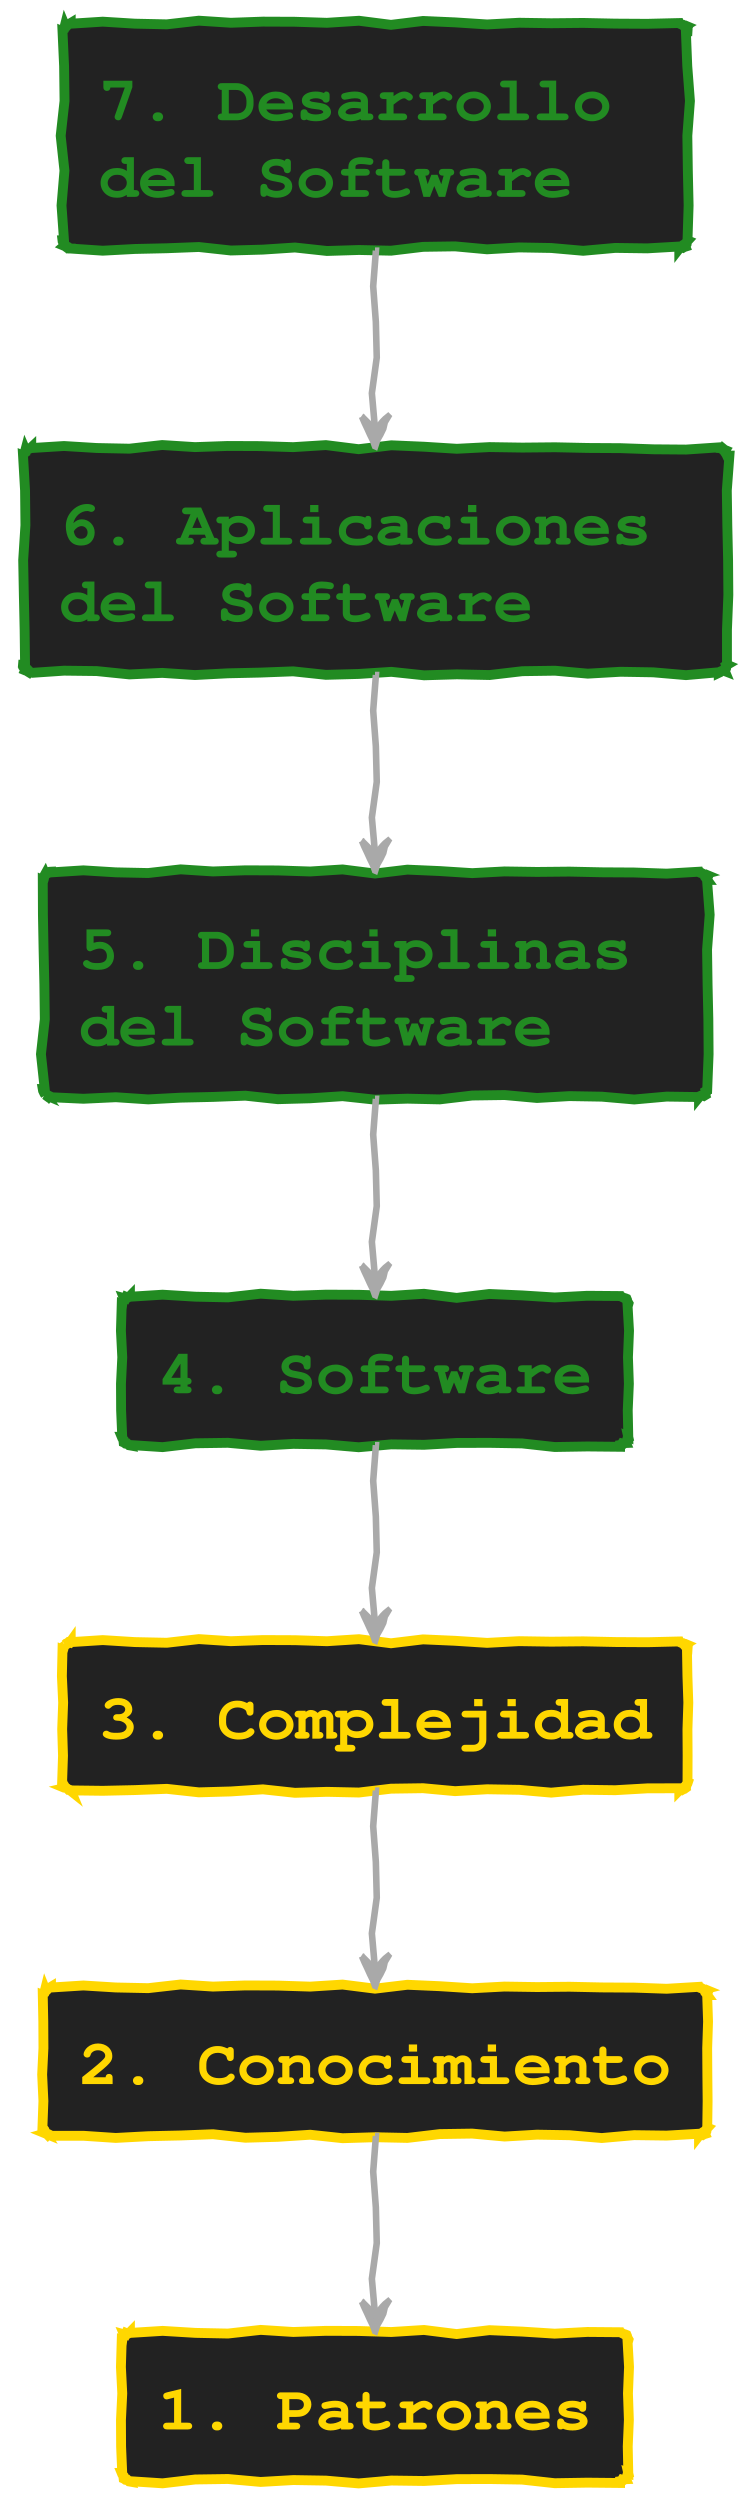
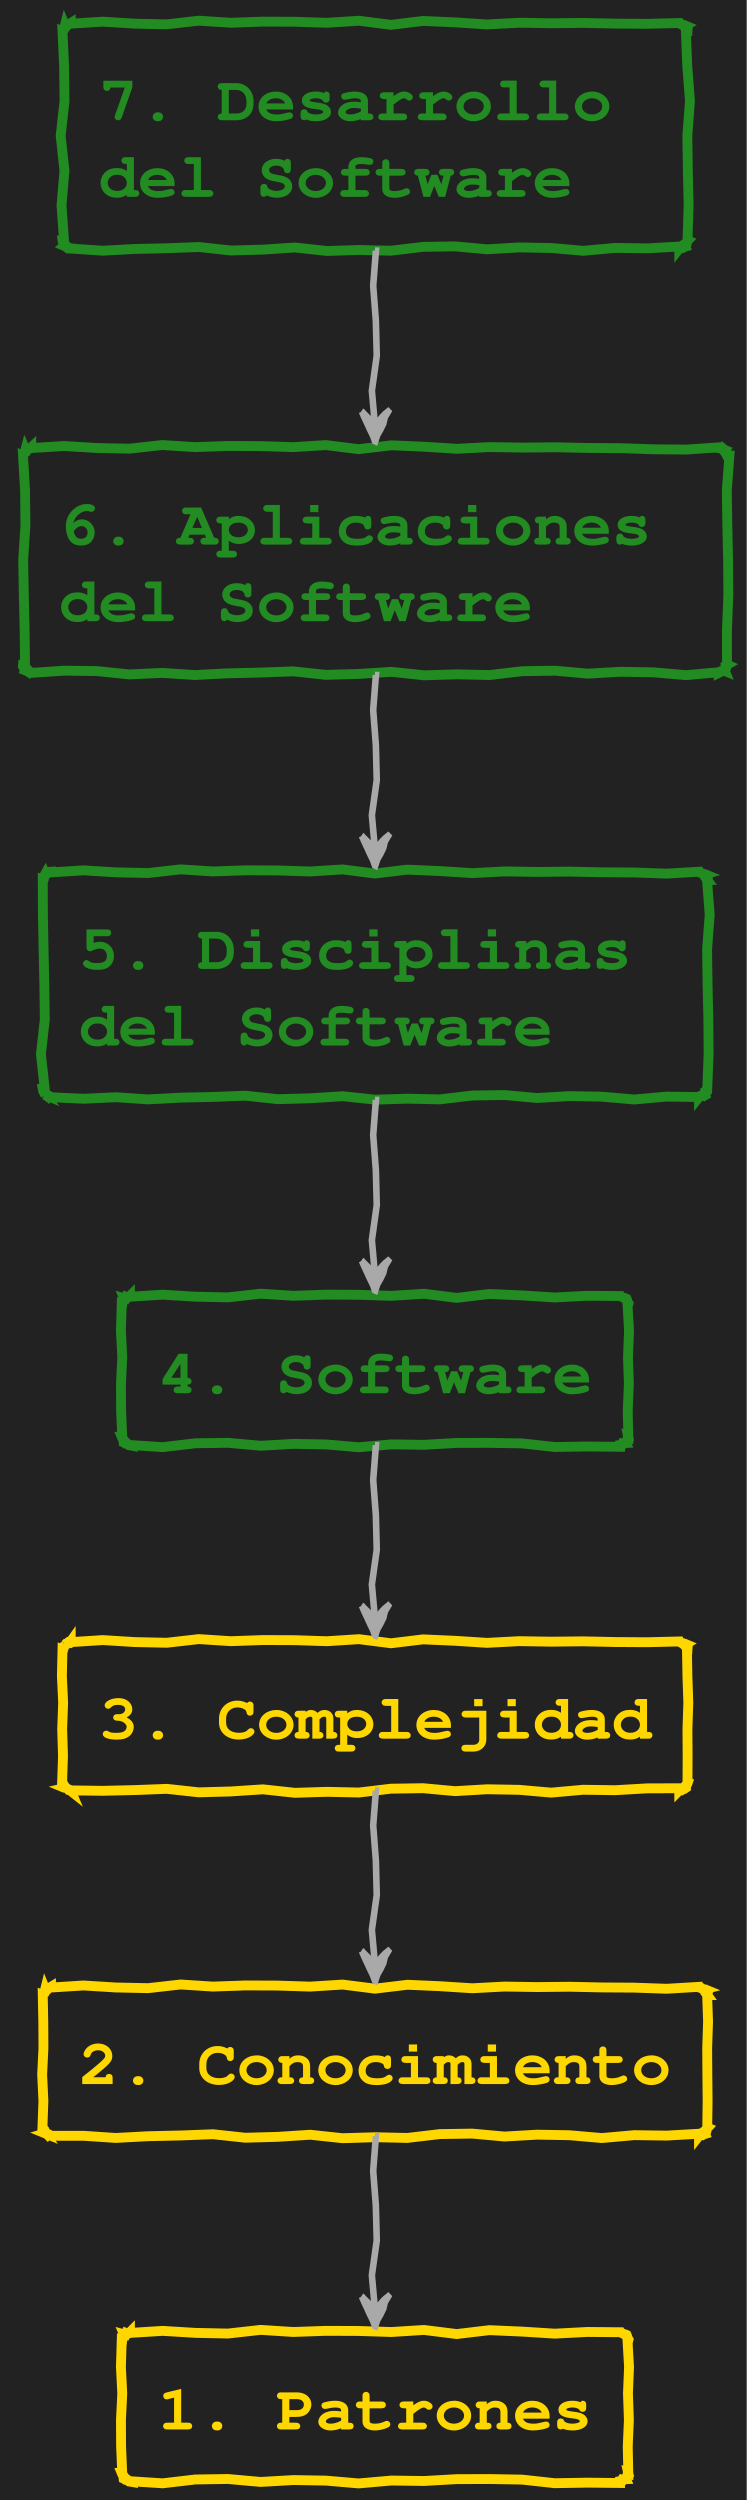
<svg xmlns="http://www.w3.org/2000/svg" contentStyleType="text/css" height="760px" preserveAspectRatio="none" style="width:227px;height:760px;background:#222222;" version="1.1" viewBox="0 0 227 760" width="227px" zoomAndPan="magnify">
  <defs />
  <g>
+     <rect fill="#222222" height="760" style="stroke:none;stroke-width:1.0;" width="227" x="0" y="0" />
    <g id="elem_desarrollo">
      <polygon fill="#222222" points="21.5,7,21.5,7.21,31.237,6.586,40.974,7.193,50.711,7.4,60.447,6.287,70.184,6.922,79.921,6.574,89.658,6.617,99.395,6.932,109.132,6.309,118.868,7.554,128.605,6.37,138.342,6.802,148.079,7.432,157.816,6.914,167.553,7.068,177.29,6.968,187.026,7.178,196.763,7.239,206.5,7,206.575,7.18,206.939,7.353,207.294,7.502,207.593,7.518,207.973,7.729,208.268,7.732,208.484,7.822,208.192,7.994,208.77,8.526,208.616,8.755,209.018,9.214,209,9.5,208.505,9.5,208.931,20.094,209.742,30.688,208.951,41.281,209.105,51.875,209.339,62.469,209,73.062,209.128,73.116,208.852,73.416,208.796,73.806,208.384,74.05,208.502,74.513,208.268,74.83,208.338,74.999,207.971,75.114,207.639,75.312,207.145,75.121,206.77,75.215,206.5,75.562,206.5,74.941,196.763,75.504,187.026,75.366,177.29,76.244,167.553,75.388,157.816,75.219,148.079,75.791,138.342,74.896,128.605,75.043,118.868,76.212,109.132,75.998,99.395,76.297,89.658,75.241,79.921,75.882,70.184,76.153,60.447,75.09,50.711,75.467,40.974,75.689,31.237,76.214,21.5,75.562,21.5,75.561,21.206,75.558,20.722,75.099,20.353,74.915,20.15,75.132,19.732,74.83,19.511,74.739,19.742,74.542,19.503,74.15,19.21,73.735,19.038,73.371,19,73.062,19.459,73.062,18.701,62.469,19.592,51.875,18.447,41.281,19.617,30.688,19.484,20.094,19,9.5,19.075,9.531,19.161,9.152,19.517,8.886,19.628,8.518,19.638,8.107,19.732,7.732,19.766,7.815,20.069,7.546,20.531,7.66,20.813,7.341,21.169,7.2,21.5,7" style="stroke:#228B22;stroke-width:3.0;" />
      <text fill="#228B22" font-family="courier" font-size="20" font-weight="bold" lengthAdjust="spacing" textLength="156" x="30" y="36.565">7. Desarrollo</text>
      <text fill="#228B22" font-family="courier" font-size="20" font-weight="bold" lengthAdjust="spacing" textLength="144" x="30" y="59.846">del Software</text>
    </g>
    <g id="elem_aplicaciones">
      <polygon fill="#222222" points="9.5,136,9.5,136.21,19.452,135.586,29.405,136.193,39.357,136.4,49.309,135.287,59.262,135.922,69.214,135.573,79.167,135.617,89.119,135.932,99.071,135.309,109.024,136.554,118.976,135.37,128.929,135.802,138.881,136.432,148.833,135.914,158.786,136.068,168.738,135.968,178.69,136.179,188.643,136.239,198.595,136.586,208.548,136.671,218.5,136,218.587,136.209,218.886,136.225,219.266,136.436,219.65,136.656,219.822,136.364,220.268,136.732,220.477,136.819,220.323,137.048,220.725,137.507,220.555,137.73,220.833,138.138,221,138.5,221.742,138.5,220.951,149.094,221.105,159.688,221.339,170.281,221.416,180.875,220.996,191.469,221,202.062,221.089,202.099,220.677,202.343,220.795,202.806,220.73,203.193,220.551,203.533,220.268,203.83,220.346,204.019,219.853,203.828,219.477,203.922,219.128,204.078,218.846,204.398,218.5,204.562,218.5,204.366,208.548,205.244,198.595,204.388,188.643,204.219,178.69,204.791,168.738,203.896,158.786,204.043,148.833,205.212,138.881,204.998,128.929,205.297,118.976,204.241,109.024,204.882,99.071,205.153,89.119,204.09,79.167,204.467,69.214,204.689,59.262,205.214,49.309,204.558,39.357,205.025,29.405,204.009,19.452,203.885,9.5,204.562,9.564,204.718,9.055,204.195,8.858,204.426,8.466,204.187,8.052,203.894,7.732,203.83,7.623,203.785,7.727,203.535,7.347,203.085,7.475,202.845,6.976,202.345,7,202.062,7.617,202.062,7.484,191.469,7.245,180.875,7.047,170.281,7.727,159.688,7.614,149.094,7,138.5,7.052,138.522,7.229,138.181,7.253,137.776,7.66,137.531,7.633,137.106,7.732,136.732,7.754,136.785,8.008,136.398,8.388,136.315,8.861,136.456,9.201,136.279,9.5,136" style="stroke:#228B22;stroke-width:3.0;" />
      <text fill="#228B22" font-family="courier" font-size="20" font-weight="bold" lengthAdjust="spacing" textLength="180" x="18" y="165.565">6. Aplicaciones</text>
      <text fill="#228B22" font-family="courier" font-size="20" font-weight="bold" lengthAdjust="spacing" textLength="144" x="18" y="188.846">del Software</text>
    </g>
    <g id="elem_disciplinas">
      <polygon fill="#222222" points="15.5,265,15.5,265.21,25.35,264.586,35.2,265.193,45.05,265.4,54.9,264.287,64.75,264.922,74.6,264.574,84.45,264.616,94.3,264.932,104.15,264.309,114,265.554,123.85,264.37,133.7,264.802,143.55,265.432,153.4,264.914,163.25,265.068,173.1,264.968,182.95,265.178,192.8,265.239,202.65,265.586,212.5,265,212.586,265.207,212.94,265.356,213.24,265.371,213.62,265.582,214.004,265.802,214.268,265.732,214.046,265.64,214.623,266.172,214.469,266.401,214.871,266.861,214.701,267.083,215,267.5,214.931,267.5,215.742,278.094,214.951,288.688,215.105,299.281,215.339,309.875,215.416,320.469,215,331.062,214.999,331.062,214.942,331.453,214.531,331.697,214.648,332.159,214.583,332.547,214.268,332.83,214.325,332.967,213.992,333.166,213.499,332.974,213.124,333.069,212.774,333.225,212.5,333.562,212.5,333.504,202.65,333.366,192.8,334.244,182.95,333.388,173.1,333.219,163.25,333.791,153.4,332.896,143.55,333.043,133.7,334.212,123.85,333.998,114,334.297,104.15,333.241,94.3,333.882,84.45,334.153,74.6,333.09,64.75,333.467,54.9,333.688,45.05,334.214,35.2,333.558,25.35,334.025,15.5,333.562,15.429,333.392,15.06,333.207,14.857,333.425,14.348,332.902,14.151,333.134,13.732,332.83,13.796,332.857,13.503,332.442,13.33,332.078,13.434,331.828,13.054,331.378,13,331.062,13.592,331.062,12.447,320.469,13.617,309.875,13.484,299.281,13.245,288.688,13.047,278.094,13,267.5,13.224,267.593,13.335,267.225,13.345,266.815,13.522,266.474,13.546,266.069,13.732,265.732,13.824,265.953,14.105,265.634,14.461,265.493,14.715,265.106,15.095,265.022,15.5,265" style="stroke:#228B22;stroke-width:3.0;" />
      <text fill="#228B22" font-family="courier" font-size="20" font-weight="bold" lengthAdjust="spacing" textLength="168" x="24" y="294.565">5. Disciplinas</text>
      <text fill="#228B22" font-family="courier" font-size="20" font-weight="bold" lengthAdjust="spacing" textLength="144" x="24" y="317.846">del Software</text>
    </g>
    <g id="elem_software">
      <polygon fill="#222222" points="39.5,394,39.5,394.21,49.433,393.586,59.367,394.193,69.3,394.4,79.233,393.287,89.167,393.922,99.1,393.574,109.033,393.616,118.967,393.932,128.9,393.309,138.833,394.554,148.767,393.37,158.7,393.802,168.633,394.432,178.567,393.914,188.5,394,188.509,394.021,188.85,394.137,189.23,394.348,189.591,394.513,189.989,394.766,190.268,394.732,190.474,394.818,190.623,395.172,190.639,395.472,190.85,395.852,191.07,396.236,191,396.5,190.76,396.5,191.226,404.556,190.901,412.613,191.178,420.669,190.835,428.725,191,436.781,190.979,436.772,191.082,437.229,190.692,437.482,190.593,437.855,190.518,438.239,190.268,438.549,190.321,438.677,189.914,438.694,189.597,438.93,189.134,438.812,188.89,439.222,188.5,439.281,188.5,439.829,178.567,439.726,168.633,439.894,158.7,438.798,148.767,438.629,138.833,438.66,128.9,439.222,118.967,439.085,109.033,439.963,99.1,439.107,89.167,438.938,79.233,439.51,69.3,438.614,59.367,438.762,49.433,439.93,39.5,439.281,39.556,439.415,39.24,439.361,38.752,438.889,38.48,438.94,38.161,438.877,37.732,438.549,37.587,438.489,37.556,438.183,37.478,437.858,37.494,437.572,37.145,437.134,37,436.781,37.154,436.781,36.815,428.725,36.774,420.669,37.168,412.613,36.761,404.556,37,396.5,37.157,396.565,37.21,396.173,37.21,395.759,37.33,395.394,37.727,395.144,37.732,394.732,37.694,394.64,38.161,394.768,38.369,394.269,38.872,394.483,39.208,394.296,39.5,394" style="stroke:#228B22;stroke-width:3.0;" />
      <text fill="#228B22" font-family="courier" font-size="20" font-weight="bold" lengthAdjust="spacing" textLength="132" x="48" y="423.565">4. Software</text>
    </g>
    <g id="elem_complejidad">
      <polygon fill="#222222" points="21.5,499,21.5,499.21,31.237,498.586,40.974,499.193,50.711,499.4,60.447,498.287,70.184,498.922,79.921,498.574,89.658,498.616,99.395,498.932,109.132,498.309,118.868,499.554,128.605,498.37,138.342,498.802,148.079,499.432,157.816,498.914,167.553,499.068,177.29,498.968,187.026,499.178,196.763,499.239,206.5,499,206.575,499.18,206.939,499.353,207.294,499.502,207.593,499.518,207.973,499.729,208.268,499.732,208.484,499.822,208.192,499.994,208.77,500.526,208.616,500.755,209.018,501.214,209,501.5,208.835,501.5,208.977,509.556,209.247,517.612,208.984,525.669,209.035,533.725,209,541.781,209.104,541.824,208.982,542.188,208.706,542.488,208.649,542.879,208.238,543.122,208.268,543.549,208.304,543.637,207.984,543.864,207.617,543.979,207.285,544.177,206.792,543.986,206.5,544.281,206.5,543.629,196.763,543.66,187.026,544.222,177.29,544.085,167.553,544.963,157.816,544.107,148.079,543.938,138.342,544.51,128.605,543.614,118.868,543.762,109.132,544.93,99.395,544.717,89.658,545.016,79.921,543.96,70.184,544.6,60.447,544.872,50.711,543.809,40.974,544.185,31.237,544.407,21.5,544.281,21.583,544.482,21.146,544.134,20.852,544.131,20.369,543.671,19.999,543.487,19.732,543.549,19.887,543.613,19.365,543.104,19.596,542.907,19.357,542.515,19.064,542.101,19,541.781,18.882,541.781,19.153,533.725,18.9,525.669,19.197,517.612,18.816,509.556,19,501.5,19.19,501.579,19.296,501.208,19.368,500.824,19.454,500.445,19.81,500.178,19.732,499.732,19.811,499.921,20.107,499.638,20.474,499.522,20.776,499.253,21.238,499.367,21.5,499" style="stroke:#FFD700;stroke-width:3.0;" />
      <text fill="#FFD700" font-family="courier" font-size="20" font-weight="bold" lengthAdjust="spacing" textLength="168" x="30" y="528.564">3. Complejidad</text>
    </g>
    <g id="elem_conocimiento">
      <polygon fill="#222222" points="15.5,604,15.5,604.21,25.35,603.586,35.2,604.193,45.05,604.4,54.9,603.287,64.75,603.922,74.6,603.573,84.45,603.616,94.3,603.932,104.15,603.309,114,604.554,123.85,603.37,133.7,603.802,143.55,604.432,153.4,603.914,163.25,604.068,173.1,603.968,182.95,604.178,192.8,604.239,202.65,604.586,212.5,604,212.586,604.207,212.94,604.356,213.24,604.371,213.62,604.582,214.004,604.802,214.268,604.732,214.046,604.64,214.623,605.172,214.469,605.402,214.871,605.861,214.701,606.083,215,606.5,214.977,606.5,215.247,614.556,214.984,622.612,215.035,630.669,215.113,638.725,215,646.781,215.128,646.834,214.852,647.134,214.796,647.525,214.384,647.769,214.502,648.232,214.268,648.549,214.338,648.718,213.971,648.832,213.639,649.031,213.145,648.84,212.77,648.934,212.5,649.281,212.5,648.66,202.65,649.222,192.8,649.085,182.95,649.963,173.1,649.107,163.25,648.938,153.4,649.51,143.55,648.614,133.7,648.762,123.85,649.93,114,649.717,104.15,650.016,94.3,648.96,84.45,649.6,74.6,649.872,64.75,648.809,54.9,649.185,45.05,649.407,35.2,649.933,25.35,649.277,15.5,649.281,15.559,649.424,15.076,648.964,14.707,648.78,14.504,648.997,13.994,648.475,13.732,648.549,13.889,648.614,13.649,648.222,13.357,647.808,13.184,647.443,13.288,647.193,13,646.781,12.9,646.781,13.197,638.725,12.816,630.669,13.206,622.612,13.161,614.556,13,606.5,13.075,606.531,13.161,606.153,13.517,605.886,13.628,605.518,13.638,605.107,13.732,604.732,13.766,604.815,14.069,604.546,14.531,604.66,14.813,604.341,15.168,604.2,15.5,604" style="stroke:#FFD700;stroke-width:3.0;" />
      <text fill="#FFD700" font-family="courier" font-size="20" font-weight="bold" lengthAdjust="spacing" textLength="180" x="24" y="633.564">2. Conocimiento</text>
    </g>
    <g id="elem_patrones">
      <polygon fill="#222222" points="39.5,709,39.5,709.21,49.433,708.586,59.367,709.193,69.3,709.4,79.233,708.287,89.167,708.922,99.1,708.573,109.033,708.616,118.967,708.932,128.9,708.309,138.833,709.554,148.767,708.37,158.7,708.802,168.633,709.432,178.567,708.914,188.5,709,188.509,709.021,188.85,709.137,189.23,709.348,189.591,709.513,189.989,709.766,190.268,709.732,190.474,709.818,190.623,710.172,190.639,710.472,190.85,710.852,191.07,711.236,191,711.5,190.76,711.5,191.226,719.556,190.901,727.612,191.178,735.669,190.835,743.725,191,751.781,190.979,751.773,191.082,752.229,190.692,752.482,190.593,752.855,190.518,753.239,190.268,753.549,190.321,753.677,189.914,753.694,189.597,753.93,189.134,753.812,188.89,754.222,188.5,754.281,188.5,754.829,178.567,754.726,168.633,754.894,158.7,753.798,148.767,753.629,138.833,753.66,128.9,754.222,118.967,754.085,109.033,754.963,99.1,754.107,89.167,753.938,79.233,754.51,69.3,753.614,59.367,753.762,49.433,754.93,39.5,754.281,39.556,754.415,39.24,754.361,38.752,753.889,38.48,753.94,38.161,753.877,37.732,753.549,37.587,753.489,37.556,753.183,37.478,752.858,37.494,752.572,37.145,752.134,37,751.781,37.154,751.781,36.815,743.725,36.774,735.669,37.168,727.612,36.761,719.556,37,711.5,37.157,711.565,37.21,711.173,37.21,710.759,37.33,710.394,37.727,710.144,37.732,709.732,37.694,709.64,38.161,709.768,38.369,709.269,38.872,709.483,39.208,709.296,39.5,709" style="stroke:#FFD700;stroke-width:3.0;" />
      <text fill="#FFD700" font-family="courier" font-size="20" font-weight="bold" lengthAdjust="spacing" textLength="132" x="48" y="738.564">1. Patrones</text>
    </g>
    <g id="link_desarrollo_aplicaciones">
-       <path d="M114,76.2 L114.28,76.2 L113.448,87.032 L114.258,97.864 L114.533,108.696 L113.049,119.528 L114,130.36 " fill="none" style="stroke:#A9A9A9;stroke-width:2.0;" />
-       <polygon fill="#A9A9A9" points="114,135.64,114.064,135.668,114.674,133.784,115.659,132.066,116.522,130.294,116.983,128.343,118,126.64,117.982,126.622,117.1,127.34,116.31,128.15,115.584,129.024,114.637,129.677,114,130.64,114.13,130.77,113.051,129.691,112.353,128.993,111.702,128.342,110.78,127.42,110,126.64,110.021,126.649,110.79,128.436,111.654,130.264,112.473,132.072,113.378,133.919,114,135.64" style="stroke:#A9A9A9;stroke-width:2.0;" />
+       <path d="M114,76.2 L114.28,76.2 L113.448,86.852 L114.258,97.504 L114.533,108.156 L113.049,118.808 L114,129.46 " fill="none" style="stroke:#A9A9A9;stroke-width:2.0;" />
+       <polygon fill="#A9A9A9" points="114,134.13,114.064,134.159,114.674,132.274,115.659,130.556,116.522,128.784,116.983,126.833,118,125.13,117.982,125.112,117.1,125.829,116.31,126.64,115.584,127.514,114.637,128.167,114,129.13,114.13,129.261,113.051,128.181,112.353,127.483,111.702,126.832,110.78,125.91,110,125.13,110.021,125.139,110.79,126.926,111.654,128.754,112.473,130.562,113.378,132.409,114,134.13" style="stroke:#A9A9A9;stroke-width:2.0;" />
    </g>
    <g id="link_aplicaciones_disciplinas">
-       <path d="M114,205.2 L114.28,205.2 L113.448,216.032 L114.258,226.864 L114.533,237.696 L113.049,248.528 L114,259.36 " fill="none" style="stroke:#A9A9A9;stroke-width:2.0;" />
-       <polygon fill="#A9A9A9" points="114,264.64,114.064,264.668,114.674,262.784,115.659,261.066,116.522,259.294,116.983,257.343,118,255.64,117.982,255.622,117.1,256.339,116.31,257.15,115.584,258.024,114.637,258.677,114,259.64,114.13,259.771,113.051,258.691,112.353,257.993,111.702,257.342,110.78,256.42,110,255.64,110.021,255.649,110.79,257.436,111.654,259.264,112.473,261.072,113.378,262.919,114,264.64" style="stroke:#A9A9A9;stroke-width:2.0;" />
+       <path d="M114,205.2 L114.28,205.2 L113.448,215.852 L114.258,226.504 L114.533,237.156 L113.049,247.808 L114,258.46 " fill="none" style="stroke:#A9A9A9;stroke-width:2.0;" />
+       <polygon fill="#A9A9A9" points="114,263.13,114.064,263.159,114.674,261.274,115.659,259.556,116.522,257.784,116.983,255.833,118,254.13,117.982,254.112,117.1,254.829,116.31,255.64,115.584,256.514,114.637,257.167,114,258.13,114.13,258.26,113.051,257.181,112.353,256.483,111.702,255.832,110.78,254.91,110,254.13,110.021,254.139,110.79,255.926,111.654,257.754,112.473,259.562,113.378,261.409,114,263.13" style="stroke:#A9A9A9;stroke-width:2.0;" />
    </g>
    <g id="link_disciplinas_software">
-       <path d="M114,334.07 L114.28,334.07 L113.448,344.93 L114.258,355.79 L114.533,366.65 L113.049,377.51 L114,388.37 " fill="none" style="stroke:#A9A9A9;stroke-width:2.0;" />
-       <polygon fill="#A9A9A9" points="114,393.69,114.064,393.719,114.674,391.834,115.659,390.116,116.522,388.344,116.983,386.393,118,384.69,117.982,384.672,117.1,385.389,116.31,386.2,115.584,387.074,114.637,387.727,114,388.69,114.13,388.82,113.051,387.741,112.353,387.043,111.702,386.392,110.78,385.47,110,384.69,110.021,384.699,110.79,386.486,111.654,388.314,112.473,390.122,113.378,391.969,114,393.69" style="stroke:#A9A9A9;stroke-width:2.0;" />
+       <path d="M114,334.38 L114.28,334.38 L113.448,345.036 L114.258,355.692 L114.533,366.348 L113.049,377.004 L114,387.66 " fill="none" style="stroke:#A9A9A9;stroke-width:2.0;" />
+       <polygon fill="#A9A9A9" points="114,392.3,114.064,392.329,114.674,390.444,115.659,388.726,116.522,386.954,116.983,385.003,118,383.3,117.982,383.282,117.1,384,116.31,384.81,115.584,385.684,114.637,386.337,114,387.3,114.13,387.43,113.051,386.351,112.353,385.653,111.702,385.002,110.78,384.08,110,383.3,110.021,383.309,110.79,385.096,111.654,386.924,112.473,388.732,113.378,390.579,114,392.3" style="stroke:#A9A9A9;stroke-width:2.0;" />
    </g>
    <g id="link_software_complejidad">
-       <path d="M114,439.34 L114.28,439.34 L113.448,450.192 L114.258,461.044 L114.533,471.896 L113.049,482.748 L114,493.6 " fill="none" style="stroke:#A9A9A9;stroke-width:2.0;" />
-       <polygon fill="#A9A9A9" points="114,498.69,114.064,498.719,114.674,496.834,115.659,495.116,116.522,493.344,116.983,491.393,118,489.69,117.982,489.672,117.1,490.389,116.31,491.2,115.584,492.074,114.637,492.727,114,493.69,114.13,493.82,113.051,492.741,112.353,492.043,111.702,491.392,110.78,490.47,110,489.69,110.021,489.699,110.79,491.486,111.654,493.314,112.473,495.122,113.378,496.969,114,498.69" style="stroke:#A9A9A9;stroke-width:2.0;" />
+       <path d="M114,439.34 L114.28,439.34 L113.448,449.928 L114.258,460.516 L114.533,471.104 L113.049,481.692 L114,492.28 " fill="none" style="stroke:#A9A9A9;stroke-width:2.0;" />
+       <polygon fill="#A9A9A9" points="114,497.17,114.064,497.199,114.674,495.314,115.659,493.596,116.522,491.824,116.983,489.873,118,488.17,117.982,488.152,117.1,488.87,116.31,489.68,115.584,490.554,114.637,491.207,114,492.17,114.13,492.3,113.051,491.221,112.353,490.523,111.702,489.872,110.78,488.95,110,488.17,110.021,488.179,110.79,489.966,111.654,491.794,112.473,493.602,113.378,495.449,114,497.17" style="stroke:#A9A9A9;stroke-width:2.0;" />
    </g>
    <g id="link_complejidad_conocimiento">
-       <path d="M114,544.34 L114.28,544.34 L113.448,555.192 L114.258,566.044 L114.533,576.896 L113.049,587.748 L114,598.6 " fill="none" style="stroke:#A9A9A9;stroke-width:2.0;" />
-       <polygon fill="#A9A9A9" points="114,603.69,114.064,603.718,114.674,601.834,115.659,600.116,116.522,598.344,116.983,596.393,118,594.69,117.982,594.672,117.1,595.389,116.31,596.2,115.584,597.074,114.637,597.727,114,598.69,114.13,598.821,113.051,597.741,112.353,597.043,111.702,596.392,110.78,595.47,110,594.69,110.021,594.699,110.79,596.486,111.654,598.314,112.473,600.122,113.378,601.969,114,603.69" style="stroke:#A9A9A9;stroke-width:2.0;" />
+       <path d="M114,544.34 L114.28,544.34 L113.448,554.928 L114.258,565.516 L114.533,576.104 L113.049,586.692 L114,597.28 " fill="none" style="stroke:#A9A9A9;stroke-width:2.0;" />
+       <polygon fill="#A9A9A9" points="114,602.17,114.064,602.198,114.674,600.314,115.659,598.596,116.522,596.824,116.983,594.873,118,593.17,117.982,593.152,117.1,593.87,116.31,594.68,115.584,595.554,114.637,596.207,114,597.17,114.13,597.301,113.051,596.221,112.353,595.523,111.702,594.872,110.78,593.95,110,593.17,110.021,593.179,110.79,594.966,111.654,596.794,112.473,598.602,113.378,600.449,114,602.17" style="stroke:#A9A9A9;stroke-width:2.0;" />
    </g>
    <g id="link_conocimiento_patrones">
-       <path d="M114,649.34 L114.28,649.34 L113.448,660.192 L114.258,671.044 L114.533,681.896 L113.049,692.748 L114,703.6 " fill="none" style="stroke:#A9A9A9;stroke-width:2.0;" />
-       <polygon fill="#A9A9A9" points="114,708.69,114.064,708.718,114.674,706.834,115.659,705.116,116.522,703.344,116.983,701.393,118,699.69,117.982,699.672,117.1,700.389,116.31,701.2,115.584,702.074,114.637,702.727,114,703.69,114.13,703.821,113.051,702.741,112.353,702.043,111.702,701.392,110.78,700.47,110,699.69,110.021,699.699,110.79,701.486,111.654,703.314,112.473,705.122,113.378,706.969,114,708.69" style="stroke:#A9A9A9;stroke-width:2.0;" />
+       <path d="M114,649.34 L114.28,649.34 L113.448,659.928 L114.258,670.516 L114.533,681.104 L113.049,691.692 L114,702.28 " fill="none" style="stroke:#A9A9A9;stroke-width:2.0;" />
+       <polygon fill="#A9A9A9" points="114,707.17,114.064,707.198,114.674,705.314,115.659,703.596,116.522,701.824,116.983,699.873,118,698.17,117.982,698.152,117.1,698.87,116.31,699.68,115.584,700.554,114.637,701.207,114,702.17,114.13,702.301,113.051,701.221,112.353,700.523,111.702,699.872,110.78,698.95,110,698.17,110.021,698.179,110.79,699.966,111.654,701.794,112.473,703.602,113.378,705.449,114,707.17" style="stroke:#A9A9A9;stroke-width:2.0;" />
    </g>
  </g>
</svg>
